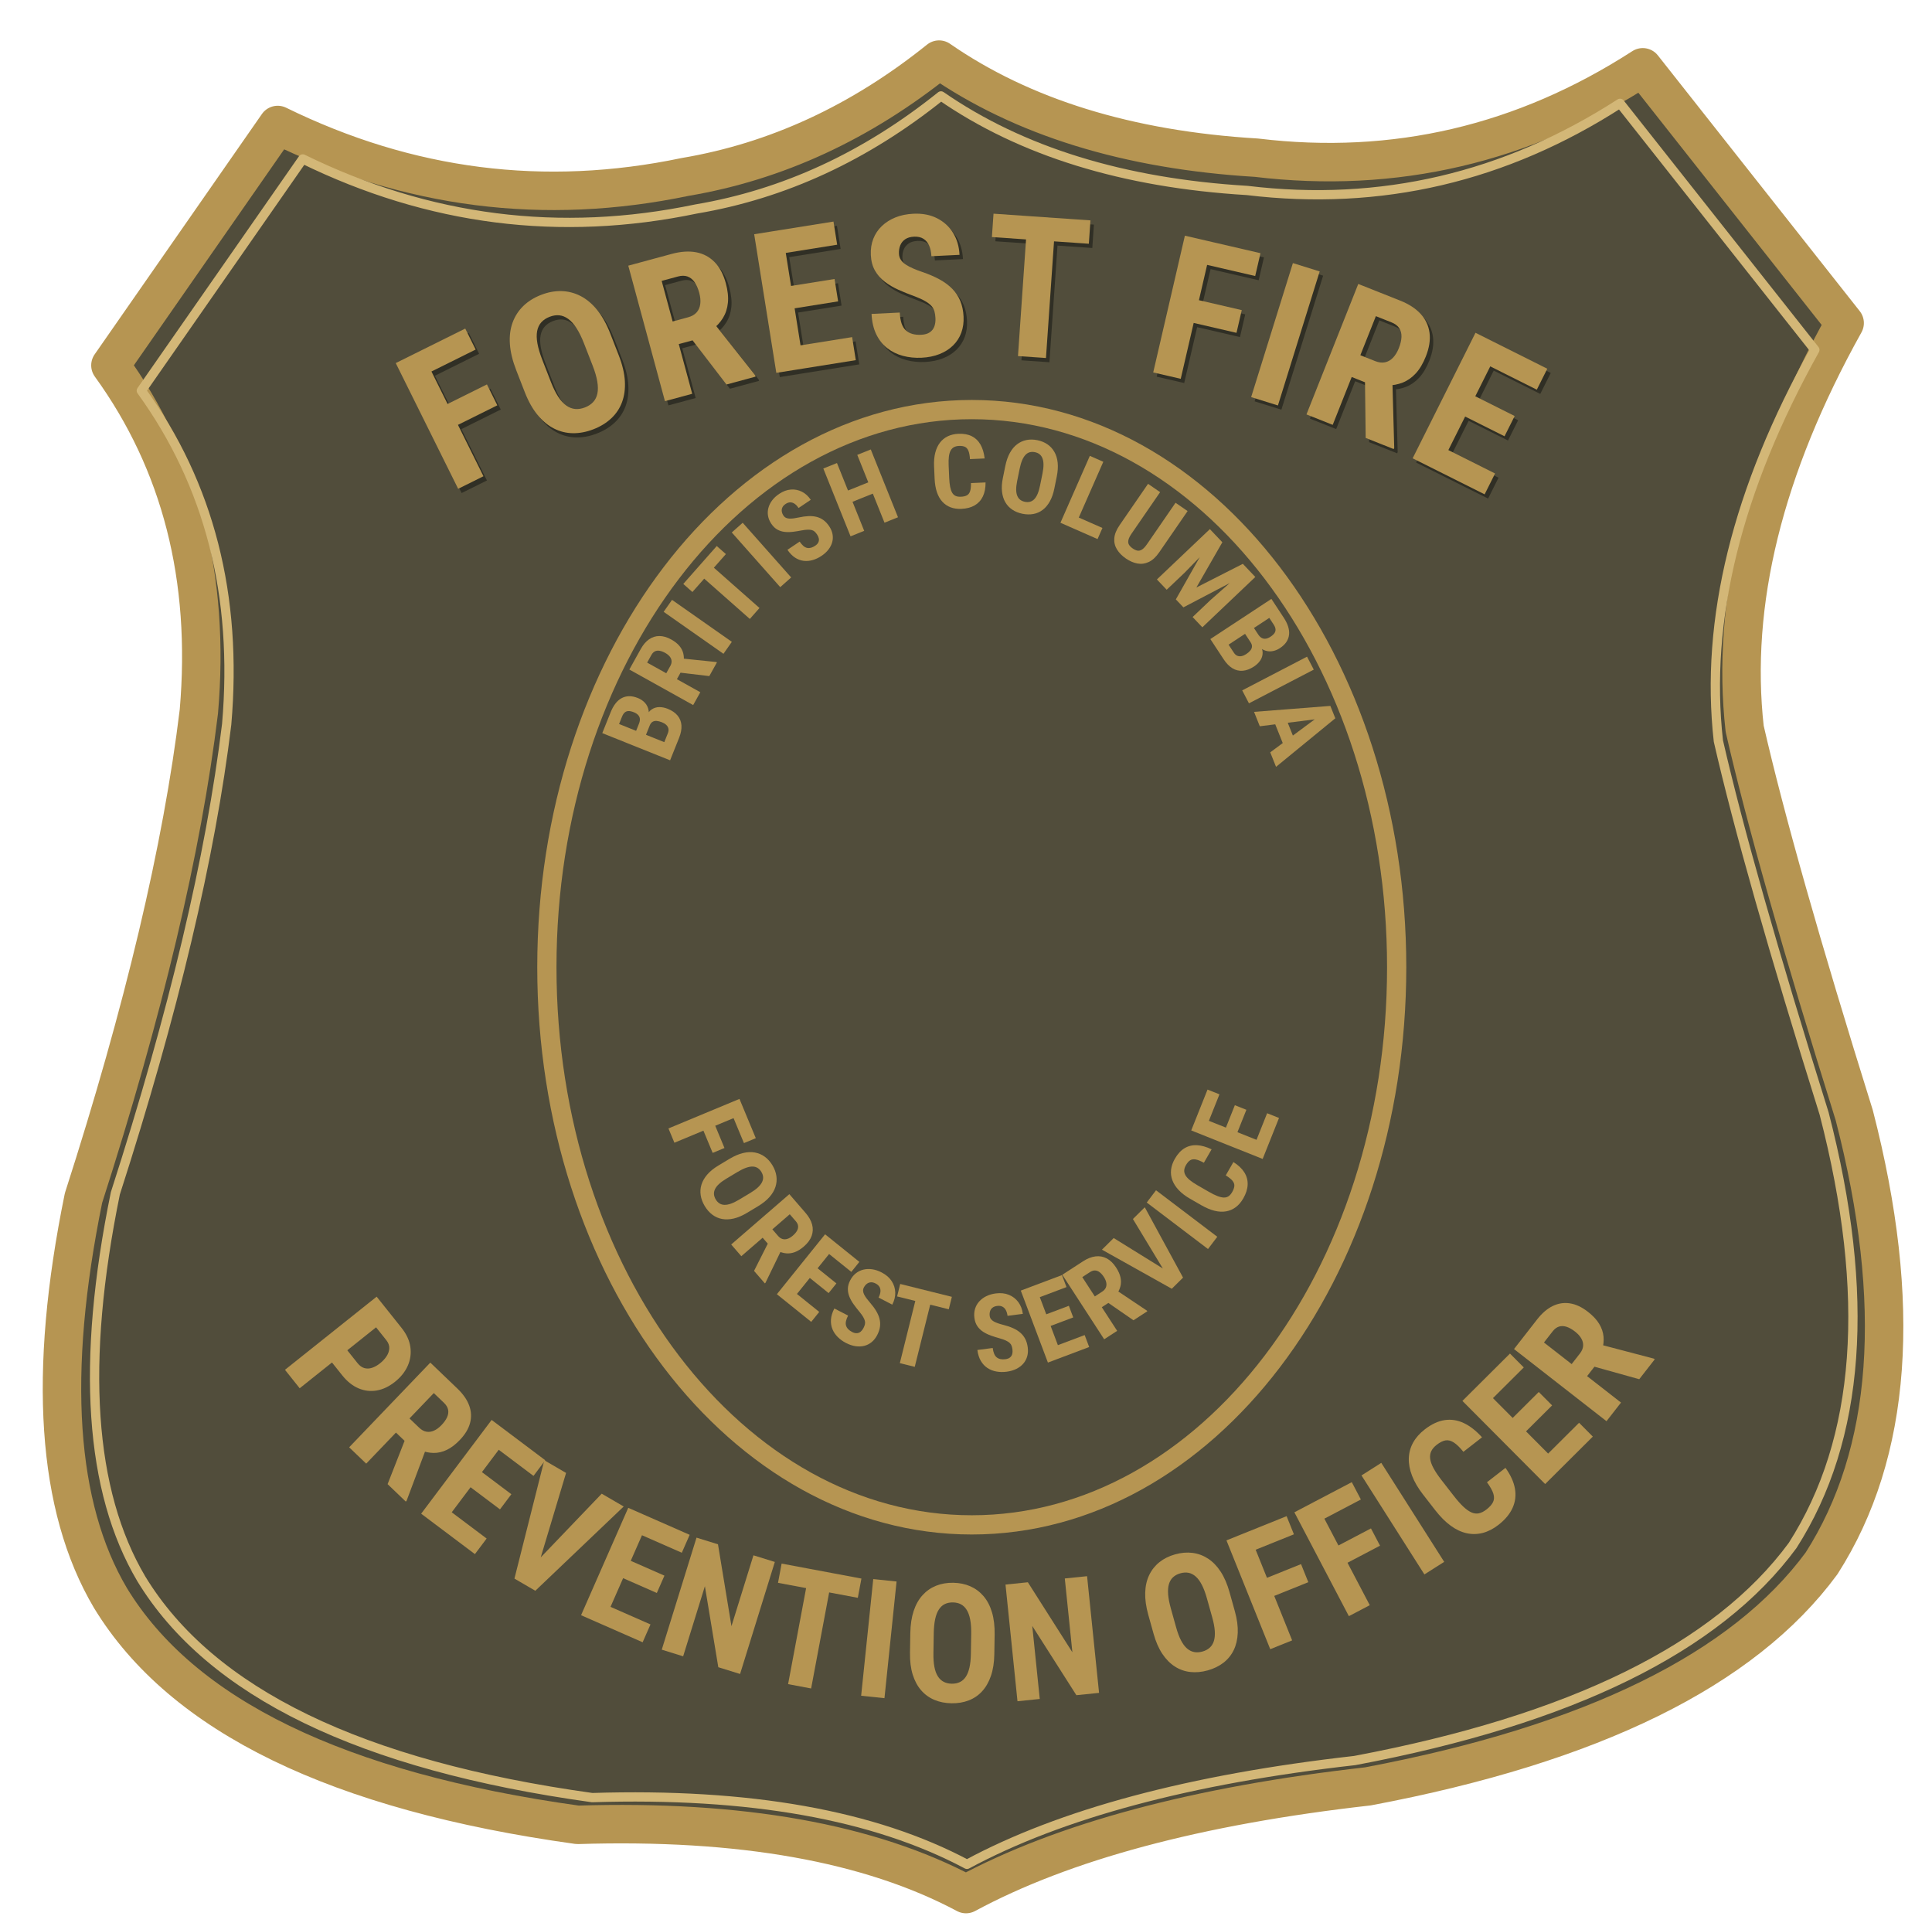
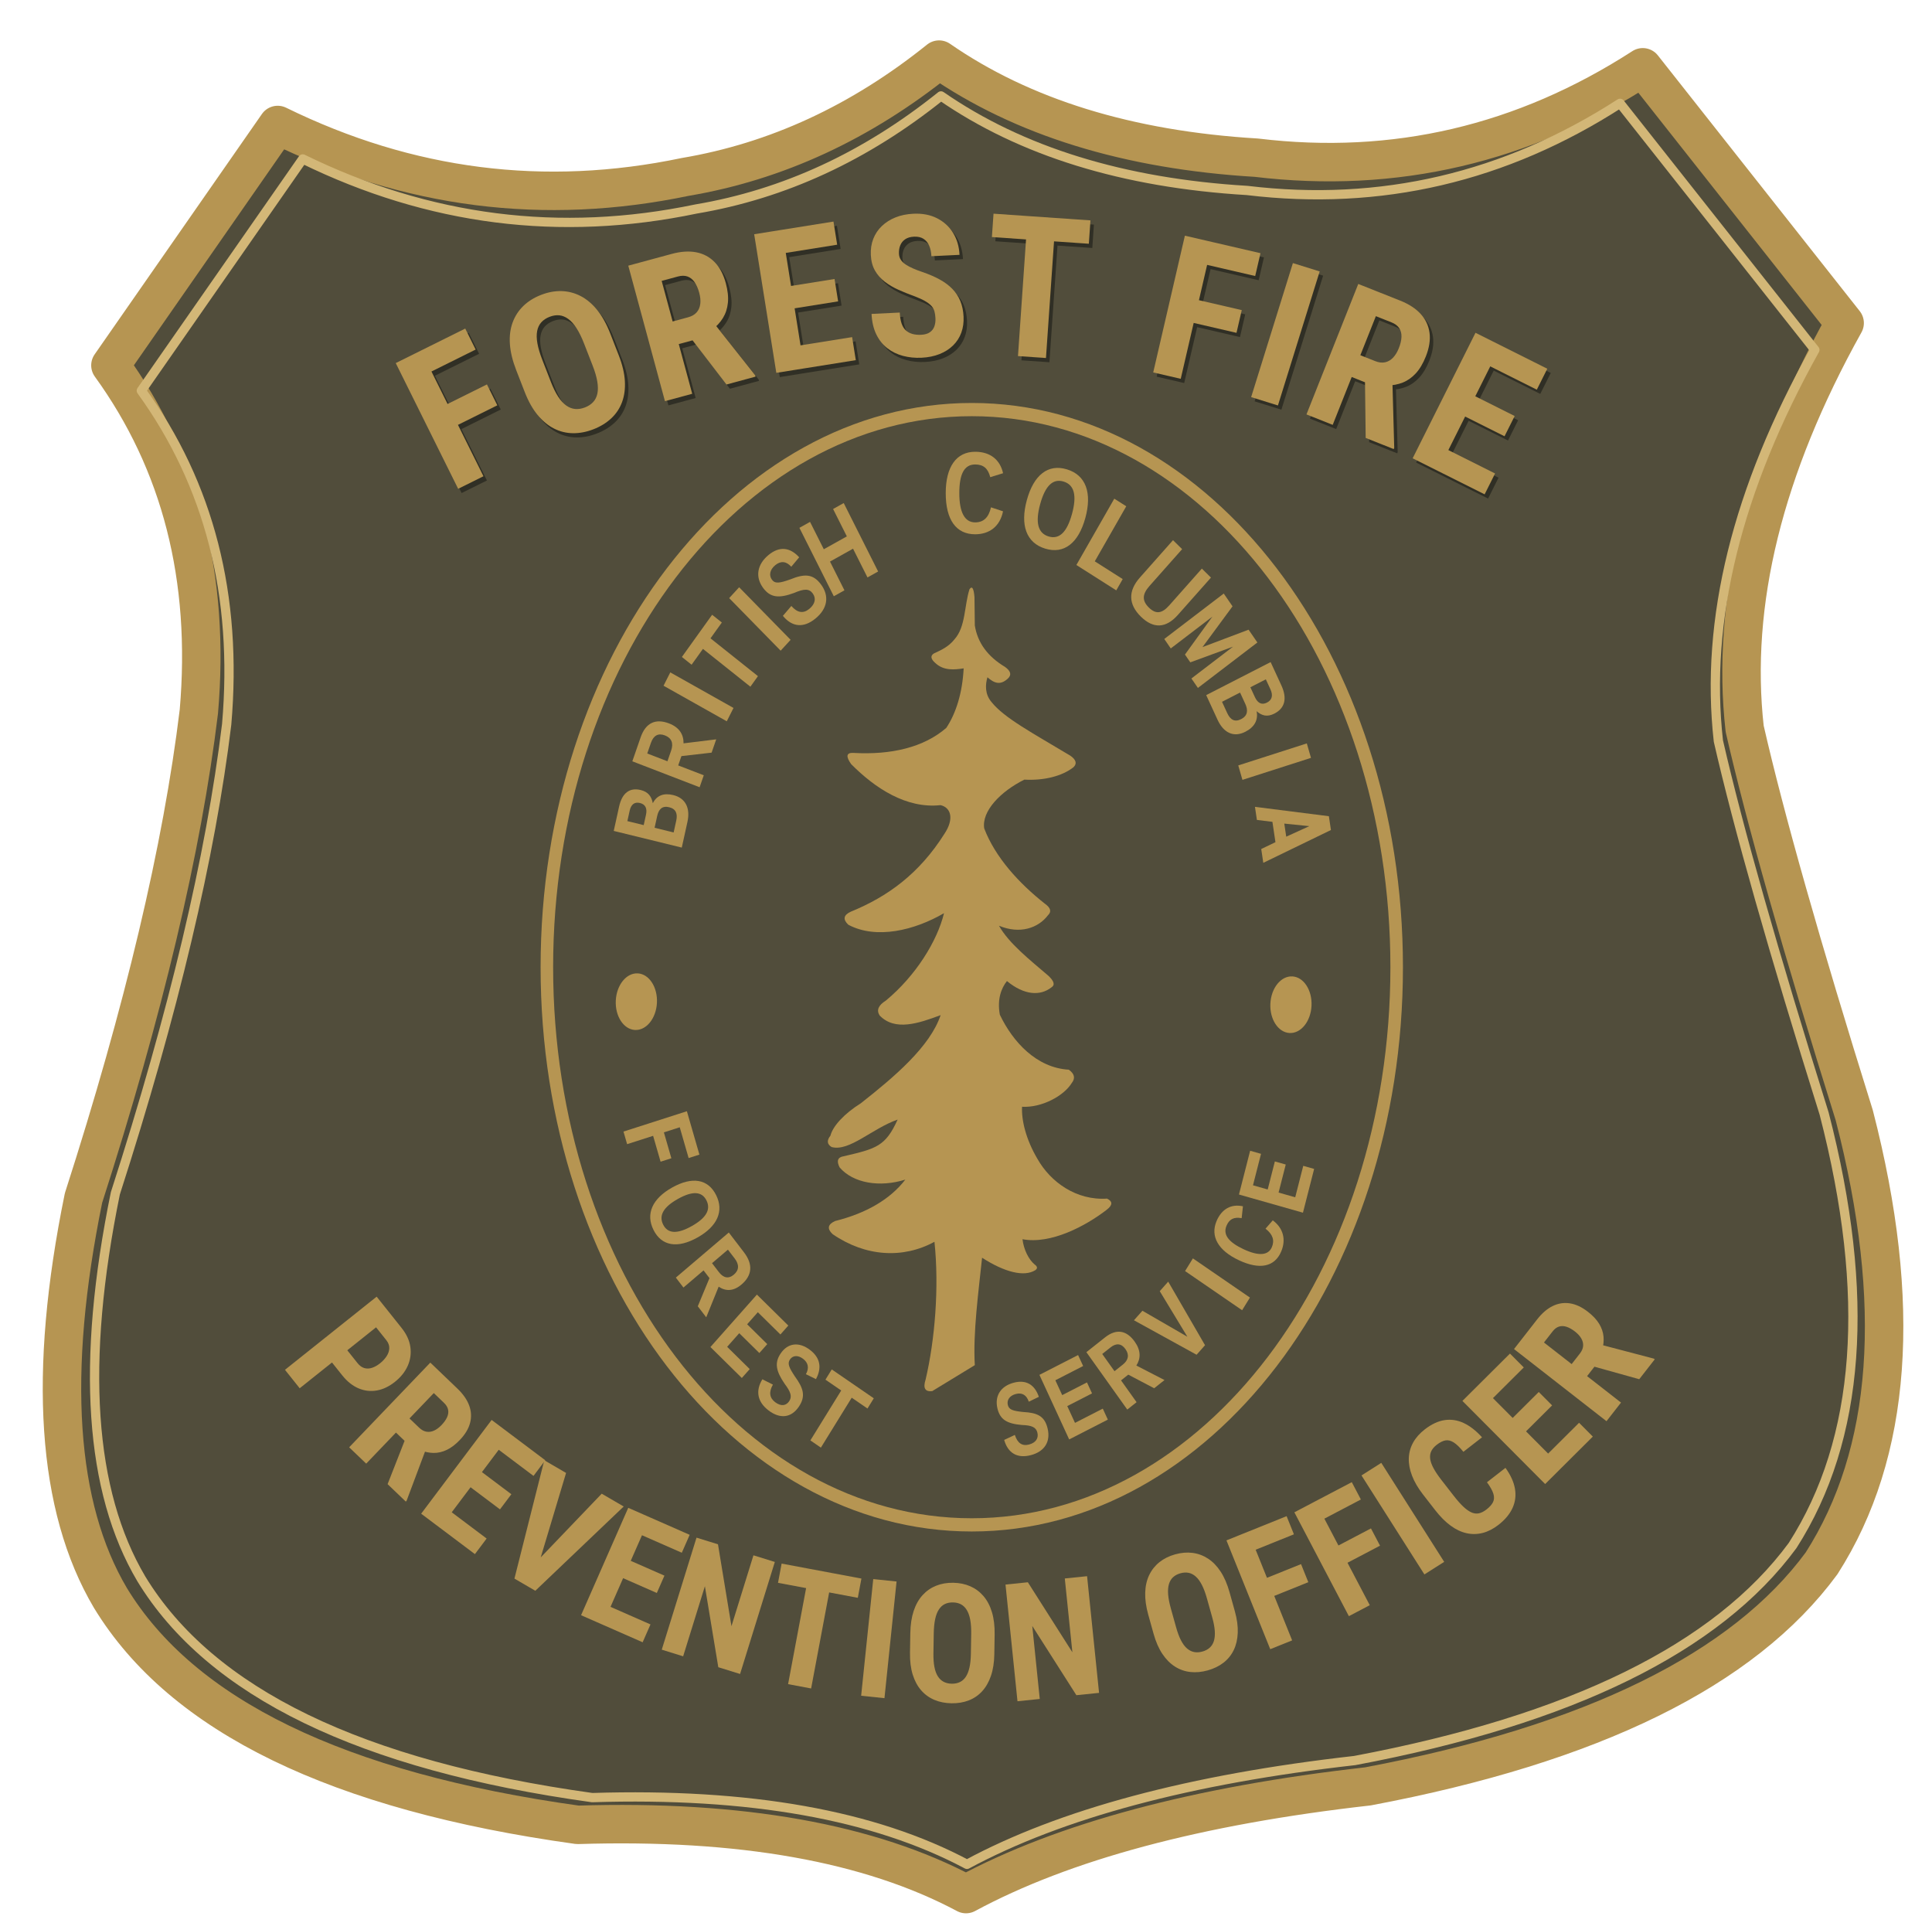
<svg xmlns="http://www.w3.org/2000/svg" viewBox="0 0 413 411" role="img">
  <g data-template="forest-fire-prevention-shield" transform="translate(1 0) scale(0.411)">
    <defs>
      <linearGradient id="silver" x1="0" y1="0" x2="1" y2="1">
        <stop offset="0" stop-color="#ecede3" />
        <stop offset=".48" stop-color="#aab6af" />
        <stop offset="1" stop-color="#d9ded4" />
      </linearGradient>
      <linearGradient id="bronze" x1="0" y1="0" x2="1" y2="1">
        <stop offset="0" stop-color="#dbc078" />
        <stop offset=".5" stop-color="#9d7f40" />
        <stop offset="1" stop-color="#bea161" />
      </linearGradient>
    </defs>
    <path d="M55 190L142 65Q244 115 354 92Q425 80 486 31Q551 76 651 82Q759 95 852 35L957 168Q894 281 905 379Q921 449 962 580Q1000 727 945 813Q884 896 709 929Q576 944 500 985Q425 945 298 949Q111 923 55 831Q13 760 41 623Q88 477 101 370Q110 266 55 190Z" fill="#514d3b" stroke="#b69552" stroke-width="20" stroke-linejoin="round" stroke-linecap="round" data-role="border" />
    <g transform="translate(18 20) scale(.965 .964)">
      <path d="M55 190L142 65Q244 115 354 92Q425 80 486 31Q551 76 651 82Q759 95 852 35L957 168Q894 281 905 379Q921 449 962 580Q1000 727 945 813Q884 896 709 929Q576 944 500 985Q425 945 298 949Q111 923 55 831Q13 760 41 623Q88 477 101 370Q110 266 55 190Z" fill="none" stroke="#d3b777" stroke-width="5" stroke-linejoin="round" stroke-linecap="round" data-role="border" />
    </g>
    <g data-component="embossed-outlined-caption">
      <g data-intentional-shadow="true" transform="translate(1.8 2.2)">
        <g data-caption="FOREST FIRE">
          <path d="M411 1456V0H118V1456ZM867 837V595H337V837ZM923 1456V1213H337V1456Z" fill="#302f25" transform="translate(252.4591 245.9631) rotate(-26.40849) scale(0.05013736 -0.05013736) translate(-487.5 0)" />
          <path d="M1141 841V598Q1141 444 1103.5 328.5Q1066 213 997.5 135.5Q929 58 832.5 19.0Q736 -20 619 -20Q502 -20 405.5 19.0Q309 58 239.5 135.5Q170 213 132.0 328.5Q94 444 94 598V841Q94 999 131.0 1117.5Q168 1236 238.0 1315.5Q308 1395 404.0 1435.5Q500 1476 617 1476Q734 1476 830.0 1435.5Q926 1395 996.0 1315.5Q1066 1236 1103.5 1117.5Q1141 999 1141 841ZM850 598V843Q850 947 835.0 1020.5Q820 1094 790.0 1141.0Q760 1188 717.0 1210.0Q674 1232 617 1232Q560 1232 516.5 1210.0Q473 1188 443.5 1141.0Q414 1094 399.5 1020.5Q385 947 385 843V598Q385 498 400.0 427.0Q415 356 445.0 311.0Q475 266 518.5 244.5Q562 223 619 223Q675 223 718.5 244.5Q762 266 791.0 311.0Q820 356 835.0 427.0Q850 498 850 598Z" fill="#302f25" transform="translate(305.8605 222.3049) rotate(-21.27897) scale(0.05013736 -0.05013736) translate(-618 0)" />
          <path d="M119 1456H586Q732 1456 835.0 1406.0Q938 1356 993.0 1258.0Q1048 1160 1048 1016Q1048 898 1016.0 814.5Q984 731 925.0 675.5Q866 620 784 587L695 534H316L315 777H578Q638 777 677.5 803.5Q717 830 736.5 878.5Q756 927 756 992Q756 1061 738.5 1110.5Q721 1160 683.5 1186.5Q646 1213 586 1213H412V0H119ZM780 0 513 649 820 650 1093 14V0Z" fill="#302f25" transform="translate(365.0763 202.7599) rotate(-15.1453) scale(0.05013736 -0.05013736) translate(-566.5 0)" />
          <path d="M953 242V0H320V242ZM411 1456V0H118V1456ZM868 866V631H320V866ZM951 1456V1213H320V1456Z" fill="#302f25" transform="translate(420.3805 190.8586) rotate(-9.07484) scale(0.05013736 -0.05013736) translate(-502.5 0)" />
          <path d="M734 383Q734 422 727.0 454.0Q720 486 697.5 513.0Q675 540 632.5 567.0Q590 594 522 623Q441 657 365.0 695.5Q289 734 228.0 785.0Q167 836 131.5 905.5Q96 975 96 1069Q96 1161 129.5 1236.0Q163 1311 225.0 1364.5Q287 1418 370.5 1447.0Q454 1476 557 1476Q697 1476 799.5 1418.0Q902 1360 958.5 1259.0Q1015 1158 1015 1027H723Q723 1089 705.5 1136.5Q688 1184 650.0 1211.0Q612 1238 552 1238Q496 1238 459.5 1215.5Q423 1193 405.5 1154.5Q388 1116 388 1068Q388 1032 405.5 1003.5Q423 975 454.0 952.5Q485 930 527.5 909.0Q570 888 621 868Q720 829 796.0 782.5Q872 736 923.0 678.5Q974 621 1000.0 549.0Q1026 477 1026 385Q1026 294 994.5 219.5Q963 145 903.0 91.5Q843 38 758.5 9.0Q674 -20 570 -20Q469 -20 379.0 8.5Q289 37 220.5 95.5Q152 154 113.0 244.5Q74 335 74 459H367Q367 393 380.0 346.5Q393 300 420.0 272.5Q447 245 486.5 231.5Q526 218 577 218Q635 218 669.5 240.0Q704 262 719.0 299.0Q734 336 734 383Z" fill="#302f25" transform="translate(475.9475 185.0803) rotate(-2.76246) scale(0.05013736 -0.05013736) translate(-552.5 0)" />
          <path d="M698 1456V0H407V1456ZM1060 1456V1213H52V1456Z" fill="#302f25" transform="translate(534.4629 185.6913) rotate(3.95489) scale(0.05013736 -0.05013736) translate(-555.5 0)" />
          <path d="M411 1456V0H118V1456ZM867 837V595H337V837ZM923 1456V1213H337V1456Z" fill="#302f25" transform="translate(615.4252 197.8636) rotate(13.03725) scale(0.05013736 -0.05013736) translate(-487.5 0)" />
          <path d="M422 1456V0H131V1456Z" fill="#302f25" transform="translate(655.2776 208.6846) rotate(17.30185) scale(0.05013736 -0.05013736) translate(-276.5 0)" />
          <path d="M119 1456H586Q732 1456 835.0 1406.0Q938 1356 993.0 1258.0Q1048 1160 1048 1016Q1048 898 1016.0 814.5Q984 731 925.0 675.5Q866 620 784 587L695 534H316L315 777H578Q638 777 677.5 803.5Q717 830 736.5 878.5Q756 927 756 992Q756 1061 738.5 1110.5Q721 1160 683.5 1186.5Q646 1213 586 1213H412V0H119ZM780 0 513 649 820 650 1093 14V0Z" fill="#302f25" transform="translate(697.9345 223.7973) rotate(21.65675) scale(0.05013736 -0.05013736) translate(-566.5 0)" />
          <path d="M953 242V0H320V242ZM411 1456V0H118V1456ZM868 866V631H320V866ZM951 1456V1213H320V1456Z" fill="#302f25" transform="translate(749.5526 246.9661) rotate(26.59368) scale(0.05013736 -0.05013736) translate(-502.5 0)" />
        </g>
      </g>
      <g data-caption="FOREST FIRE">
        <path d="M411 1456V0H118V1456ZM867 837V595H337V837ZM923 1456V1213H337V1456Z" fill="#b69552" transform="translate(252.4591 245.9631) rotate(-26.40849) scale(0.05013736 -0.05013736) translate(-487.5 0)" />
        <path d="M1141 841V598Q1141 444 1103.5 328.5Q1066 213 997.5 135.5Q929 58 832.5 19.0Q736 -20 619 -20Q502 -20 405.5 19.0Q309 58 239.5 135.5Q170 213 132.0 328.5Q94 444 94 598V841Q94 999 131.0 1117.5Q168 1236 238.0 1315.5Q308 1395 404.0 1435.5Q500 1476 617 1476Q734 1476 830.0 1435.5Q926 1395 996.0 1315.5Q1066 1236 1103.5 1117.5Q1141 999 1141 841ZM850 598V843Q850 947 835.0 1020.5Q820 1094 790.0 1141.0Q760 1188 717.0 1210.0Q674 1232 617 1232Q560 1232 516.5 1210.0Q473 1188 443.5 1141.0Q414 1094 399.5 1020.5Q385 947 385 843V598Q385 498 400.0 427.0Q415 356 445.0 311.0Q475 266 518.5 244.5Q562 223 619 223Q675 223 718.5 244.5Q762 266 791.0 311.0Q820 356 835.0 427.0Q850 498 850 598Z" fill="#b69552" transform="translate(305.8605 222.3049) rotate(-21.27897) scale(0.05013736 -0.05013736) translate(-618 0)" />
        <path d="M119 1456H586Q732 1456 835.0 1406.0Q938 1356 993.0 1258.0Q1048 1160 1048 1016Q1048 898 1016.0 814.5Q984 731 925.0 675.5Q866 620 784 587L695 534H316L315 777H578Q638 777 677.5 803.5Q717 830 736.5 878.5Q756 927 756 992Q756 1061 738.5 1110.5Q721 1160 683.5 1186.5Q646 1213 586 1213H412V0H119ZM780 0 513 649 820 650 1093 14V0Z" fill="#b69552" transform="translate(365.0763 202.7599) rotate(-15.1453) scale(0.05013736 -0.05013736) translate(-566.5 0)" />
        <path d="M953 242V0H320V242ZM411 1456V0H118V1456ZM868 866V631H320V866ZM951 1456V1213H320V1456Z" fill="#b69552" transform="translate(420.3805 190.8586) rotate(-9.07484) scale(0.05013736 -0.05013736) translate(-502.5 0)" />
        <path d="M734 383Q734 422 727.0 454.0Q720 486 697.5 513.0Q675 540 632.5 567.0Q590 594 522 623Q441 657 365.0 695.5Q289 734 228.0 785.0Q167 836 131.5 905.5Q96 975 96 1069Q96 1161 129.5 1236.0Q163 1311 225.0 1364.5Q287 1418 370.5 1447.0Q454 1476 557 1476Q697 1476 799.5 1418.0Q902 1360 958.5 1259.0Q1015 1158 1015 1027H723Q723 1089 705.5 1136.5Q688 1184 650.0 1211.0Q612 1238 552 1238Q496 1238 459.5 1215.5Q423 1193 405.5 1154.5Q388 1116 388 1068Q388 1032 405.5 1003.5Q423 975 454.0 952.5Q485 930 527.5 909.0Q570 888 621 868Q720 829 796.0 782.5Q872 736 923.0 678.5Q974 621 1000.0 549.0Q1026 477 1026 385Q1026 294 994.5 219.5Q963 145 903.0 91.5Q843 38 758.5 9.0Q674 -20 570 -20Q469 -20 379.0 8.5Q289 37 220.5 95.5Q152 154 113.0 244.5Q74 335 74 459H367Q367 393 380.0 346.5Q393 300 420.0 272.5Q447 245 486.5 231.5Q526 218 577 218Q635 218 669.5 240.0Q704 262 719.0 299.0Q734 336 734 383Z" fill="#b69552" transform="translate(475.9475 185.0803) rotate(-2.76246) scale(0.05013736 -0.05013736) translate(-552.5 0)" />
        <path d="M698 1456V0H407V1456ZM1060 1456V1213H52V1456Z" fill="#b69552" transform="translate(534.4629 185.6913) rotate(3.95489) scale(0.05013736 -0.05013736) translate(-555.5 0)" />
        <path d="M411 1456V0H118V1456ZM867 837V595H337V837ZM923 1456V1213H337V1456Z" fill="#b69552" transform="translate(615.4252 197.8636) rotate(13.03725) scale(0.05013736 -0.05013736) translate(-487.5 0)" />
        <path d="M422 1456V0H131V1456Z" fill="#b69552" transform="translate(655.2776 208.6846) rotate(17.30185) scale(0.05013736 -0.05013736) translate(-276.5 0)" />
        <path d="M119 1456H586Q732 1456 835.0 1406.0Q938 1356 993.0 1258.0Q1048 1160 1048 1016Q1048 898 1016.0 814.5Q984 731 925.0 675.5Q866 620 784 587L695 534H316L315 777H578Q638 777 677.5 803.5Q717 830 736.5 878.5Q756 927 756 992Q756 1061 738.5 1110.5Q721 1160 683.5 1186.5Q646 1213 586 1213H412V0H119ZM780 0 513 649 820 650 1093 14V0Z" fill="#b69552" transform="translate(697.9345 223.7973) rotate(21.65675) scale(0.05013736 -0.05013736) translate(-566.5 0)" />
        <path d="M953 242V0H320V242ZM411 1456V0H118V1456ZM868 866V631H320V866ZM951 1456V1213H320V1456Z" fill="#b69552" transform="translate(749.5526 246.9661) rotate(26.59368) scale(0.05013736 -0.05013736) translate(-502.5 0)" />
      </g>
    </g>
-     <path data-role="border" d="M282 503 A221 290 0 1 0 724 503 A221 290 0 1 0 282 503Z" fill="none" stroke="#b69552" stroke-width="10" stroke-linejoin="round" stroke-linecap="round" />
-     <g data-caption="BRITISH COLUMBIA" data-component="elliptical-outlined-caption">
-       <path d="M610 635H311L310 847H564Q624 847 662.5 867.5Q701 888 719.5 928.5Q738 969 738 1027Q738 1094 720.5 1134.5Q703 1175 665.5 1194.0Q628 1213 567 1213H411V0H118V1456H567Q675 1456 761.0 1432.0Q847 1408 907.0 1358.5Q967 1309 999.0 1234.5Q1031 1160 1031 1058Q1031 968 995.0 892.0Q959 816 882.0 767.5Q805 719 683 714ZM599 0H228L345 242H599Q658 242 693.0 267.0Q728 292 744.5 334.5Q761 377 761 432Q761 494 746.5 540.0Q732 586 699.0 610.5Q666 635 610 635H358L360 847H666L735 763Q852 767 922.0 718.5Q992 670 1022.5 592.5Q1053 515 1053 428Q1053 288 1000.5 192.5Q948 97 847.0 48.5Q746 0 599 0Z" fill="#b69552" transform="translate(350.5282 384.3333) rotate(-68.1553) scale(0.0260989 -0.0260989) translate(-574.5 0)" />
-       <path d="M119 1456H586Q732 1456 835.0 1406.0Q938 1356 993.0 1258.0Q1048 1160 1048 1016Q1048 898 1016.0 814.5Q984 731 925.0 675.5Q866 620 784 587L695 534H316L315 777H578Q638 777 677.5 803.5Q717 830 736.5 878.5Q756 927 756 992Q756 1061 738.5 1110.5Q721 1160 683.5 1186.5Q646 1213 586 1213H412V0H119ZM780 0 513 649 820 650 1093 14V0Z" fill="#b69552" transform="translate(363.7776 356.4643) rotate(-60.87995) scale(0.0260989 -0.0260989) translate(-566.5 0)" />
-       <path d="M422 1456V0H131V1456Z" fill="#b69552" transform="translate(376.0305 336.8924) rotate(-54.94288) scale(0.0260989 -0.0260989) translate(-276.5 0)" />
-       <path d="M698 1456V0H407V1456ZM1060 1456V1213H52V1456Z" fill="#b69552" transform="translate(390.1327 318.9736) rotate(-48.55638) scale(0.0260989 -0.0260989) translate(-555.5 0)" />
-       <path d="M422 1456V0H131V1456Z" fill="#b69552" transform="translate(406.2238 302.8206) rotate(-41.55281) scale(0.0260989 -0.0260989) translate(-276.5 0)" />
-       <path d="M734 383Q734 422 727.0 454.0Q720 486 697.5 513.0Q675 540 632.5 567.0Q590 594 522 623Q441 657 365.0 695.5Q289 734 228.0 785.0Q167 836 131.5 905.5Q96 975 96 1069Q96 1161 129.5 1236.0Q163 1311 225.0 1364.5Q287 1418 370.5 1447.0Q454 1476 557 1476Q697 1476 799.5 1418.0Q902 1360 958.5 1259.0Q1015 1158 1015 1027H723Q723 1089 705.5 1136.5Q688 1184 650.0 1211.0Q612 1238 552 1238Q496 1238 459.5 1215.5Q423 1193 405.5 1154.5Q388 1116 388 1068Q388 1032 405.5 1003.5Q423 975 454.0 952.5Q485 930 527.5 909.0Q570 888 621 868Q720 829 796.0 782.5Q872 736 923.0 678.5Q974 621 1000.0 549.0Q1026 477 1026 385Q1026 294 994.5 219.5Q963 145 903.0 91.5Q843 38 758.5 9.0Q674 -20 570 -20Q469 -20 379.0 8.5Q289 37 220.5 95.5Q152 154 113.0 244.5Q74 335 74 459H367Q367 393 380.0 346.5Q393 300 420.0 272.5Q447 245 486.5 231.5Q526 218 577 218Q635 218 669.5 240.0Q704 262 719.0 299.0Q734 336 734 383Z" fill="#b69552" transform="translate(424.1812 288.9035) rotate(-33.87888) scale(0.0260989 -0.0260989) translate(-552.5 0)" />
-       <path d="M925 866V624H328V866ZM411 1456V0H118V1456ZM1137 1456V0H847V1456Z" fill="#b69552" transform="translate(452.3168 273.9458) rotate(-21.87976) scale(0.0260989 -0.0260989) translate(-628.5 0)" />
-       <path d="M812 485H1103Q1097 321 1037.0 208.5Q977 96 866.5 38.0Q756 -20 600 -20Q479 -20 385.0 20.5Q291 61 225.0 140.0Q159 219 125.5 335.5Q92 452 92 604V851Q92 1003 127.5 1120.0Q163 1237 229.5 1316.5Q296 1396 390.5 1436.5Q485 1477 604 1477Q763 1477 870.0 1417.0Q977 1357 1035.5 1242.5Q1094 1128 1106 963H813Q811 1067 790.5 1126.5Q770 1186 726.0 1210.5Q682 1235 604 1235Q546 1235 504.0 1214.5Q462 1194 435.0 1149.0Q408 1104 395.5 1031.0Q383 958 383 853V604Q383 501 394.0 428.5Q405 356 429.0 310.0Q453 264 494.5 243.0Q536 222 600 222Q674 222 719.5 244.0Q765 266 787.0 323.0Q809 380 812 485Z" fill="#b69552" transform="translate(497.1857 264.128) rotate(-2.52221) scale(0.0260989 -0.0260989) translate(-583.5 0)" />
-       <path d="M1141 841V598Q1141 444 1103.5 328.5Q1066 213 997.5 135.5Q929 58 832.5 19.0Q736 -20 619 -20Q502 -20 405.5 19.0Q309 58 239.5 135.5Q170 213 132.0 328.5Q94 444 94 598V841Q94 999 131.0 1117.5Q168 1236 238.0 1315.5Q308 1395 404.0 1435.5Q500 1476 617 1476Q734 1476 830.0 1435.5Q926 1395 996.0 1315.5Q1066 1236 1103.5 1117.5Q1141 999 1141 841ZM850 598V843Q850 947 835.0 1020.5Q820 1094 790.0 1141.0Q760 1188 717.0 1210.0Q674 1232 617 1232Q560 1232 516.5 1210.0Q473 1188 443.5 1141.0Q414 1094 399.5 1020.5Q385 947 385 843V598Q385 498 400.0 427.0Q415 356 445.0 311.0Q475 266 518.5 244.5Q562 223 619 223Q675 223 718.5 244.5Q762 266 791.0 311.0Q820 356 835.0 427.0Q850 498 850 598Z" fill="#b69552" transform="translate(529.4631 266.6671) rotate(11.46322) scale(0.0260989 -0.0260989) translate(-618 0)" />
-       <path d="M926 242V0H321V242ZM411 1456V0H118V1456Z" fill="#b69552" transform="translate(558.0086 275.7647) rotate(23.73002) scale(0.0260989 -0.0260989) translate(-490 0)" />
-       <path d="M772 1456H1064V456Q1064 288 1002.5 182.5Q941 77 833.0 28.5Q725 -20 586 -20Q446 -20 337.0 28.5Q228 77 167.5 182.5Q107 288 107 456V1456H399V456Q399 361 420.5 310.0Q442 259 483.5 240.5Q525 222 586 222Q648 222 688.5 240.5Q729 259 750.5 310.0Q772 361 772 456Z" fill="#b69552" transform="translate(583.4007 289.9791) rotate(34.55258) scale(0.0260989 -0.0260989) translate(-584.5 0)" />
-       <path d="M222 1456H479L776 460L1072 1456H1299L885 0H666ZM118 1456H363L401 496V0H118ZM1187 1456H1433V0H1151V496Z" fill="#b69552" transform="translate(611.1289 313.799) rotate(46.47234) scale(0.0260989 -0.0260989) translate(-776.5 0)" />
-       <path d="M610 635H311L310 847H564Q624 847 662.5 867.5Q701 888 719.5 928.5Q738 969 738 1027Q738 1094 720.5 1134.5Q703 1175 665.5 1194.0Q628 1213 567 1213H411V0H118V1456H567Q675 1456 761.0 1432.0Q847 1408 907.0 1358.5Q967 1309 999.0 1234.5Q1031 1160 1031 1058Q1031 968 995.0 892.0Q959 816 882.0 767.5Q805 719 683 714ZM599 0H228L345 242H599Q658 242 693.0 267.0Q728 292 744.5 334.5Q761 377 761 432Q761 494 746.5 540.0Q732 586 699.0 610.5Q666 635 610 635H358L360 847H666L735 763Q852 767 922.0 718.5Q992 670 1022.5 592.5Q1053 515 1053 428Q1053 288 1000.5 192.5Q948 97 847.0 48.5Q746 0 599 0Z" fill="#b69552" transform="translate(633.638 342.2925) rotate(56.67038) scale(0.0260989 -0.0260989) translate(-574.5 0)" />
-       <path d="M422 1456V0H131V1456Z" fill="#b69552" transform="translate(645.4158 362.3965) rotate(62.52552) scale(0.0260989 -0.0260989) translate(-276.5 0)" />
-       <path d="M645 1196 332 0H23L478 1456H671ZM892 0 577 1196 548 1456H744L1203 0ZM903 543V300H246V543Z" fill="#b69552" transform="translate(655.5217 384.458) rotate(68.18559) scale(0.0260989 -0.0260989) translate(-611.5 0)" />
-     </g>
-     <g data-caption="FOREST SERVICE" data-component="elliptical-outlined-caption">
-       <path d="M411 1456V0H118V1456ZM867 837V595H337V837ZM923 1456V1213H337V1456Z" fill="#b69552" transform="translate(349.1404 596.2099) rotate(67.42123) scale(0.02747253 -0.02747253) translate(-487.5 0)" />
-       <path d="M1141 841V598Q1141 444 1103.5 328.5Q1066 213 997.5 135.5Q929 58 832.5 19.0Q736 -20 619 -20Q502 -20 405.5 19.0Q309 58 239.5 135.5Q170 213 132.0 328.5Q94 444 94 598V841Q94 999 131.0 1117.5Q168 1236 238.0 1315.5Q308 1395 404.0 1435.5Q500 1476 617 1476Q734 1476 830.0 1435.5Q926 1395 996.0 1315.5Q1066 1236 1103.5 1117.5Q1141 999 1141 841ZM850 598V843Q850 947 835.0 1020.5Q820 1094 790.0 1141.0Q760 1188 717.0 1210.0Q674 1232 617 1232Q560 1232 516.5 1210.0Q473 1188 443.5 1141.0Q414 1094 399.5 1020.5Q385 947 385 843V598Q385 498 400.0 427.0Q415 356 445.0 311.0Q475 266 518.5 244.5Q562 223 619 223Q675 223 718.5 244.5Q762 266 791.0 311.0Q820 356 835.0 427.0Q850 498 850 598Z" fill="#b69552" transform="translate(364.5675 626.8899) rotate(59.05528) scale(0.02747253 -0.02747253) translate(-618 0)" />
-       <path d="M119 1456H586Q732 1456 835.0 1406.0Q938 1356 993.0 1258.0Q1048 1160 1048 1016Q1048 898 1016.0 814.5Q984 731 925.0 675.5Q866 620 784 587L695 534H316L315 777H578Q638 777 677.5 803.5Q717 830 736.5 878.5Q756 927 756 992Q756 1061 738.5 1110.5Q721 1160 683.5 1186.5Q646 1213 586 1213H412V0H119ZM780 0 513 649 820 650 1093 14V0Z" fill="#b69552" transform="translate(385.9204 656.4869) rotate(49.12065) scale(0.02747253 -0.02747253) translate(-566.5 0)" />
-       <path d="M953 242V0H320V242ZM411 1456V0H118V1456ZM868 866V631H320V866ZM951 1456V1213H320V1456Z" fill="#b69552" transform="translate(409.8575 679.67) rotate(38.83171) scale(0.02747253 -0.02747253) translate(-502.5 0)" />
-       <path d="M734 383Q734 422 727.0 454.0Q720 486 697.5 513.0Q675 540 632.5 567.0Q590 594 522 623Q441 657 365.0 695.5Q289 734 228.0 785.0Q167 836 131.5 905.5Q96 975 96 1069Q96 1161 129.5 1236.0Q163 1311 225.0 1364.5Q287 1418 370.5 1447.0Q454 1476 557 1476Q697 1476 799.5 1418.0Q902 1360 958.5 1259.0Q1015 1158 1015 1027H723Q723 1089 705.5 1136.5Q688 1184 650.0 1211.0Q612 1238 552 1238Q496 1238 459.5 1215.5Q423 1193 405.5 1154.5Q388 1116 388 1068Q388 1032 405.5 1003.5Q423 975 454.0 952.5Q485 930 527.5 909.0Q570 888 621 868Q720 829 796.0 782.5Q872 736 923.0 678.5Q974 621 1000.0 549.0Q1026 477 1026 385Q1026 294 994.5 219.5Q963 145 903.0 91.5Q843 38 758.5 9.0Q674 -20 570 -20Q469 -20 379.0 8.5Q289 37 220.5 95.5Q152 154 113.0 244.5Q74 335 74 459H367Q367 393 380.0 346.5Q393 300 420.0 272.5Q447 245 486.5 231.5Q526 218 577 218Q635 218 669.5 240.0Q704 262 719.0 299.0Q734 336 734 383Z" fill="#b69552" transform="translate(437.412 697.6983) rotate(27.33391) scale(0.02747253 -0.02747253) translate(-552.5 0)" />
-       <path d="M698 1456V0H407V1456ZM1060 1456V1213H52V1456Z" fill="#b69552" transform="translate(469.5431 709.8761) rotate(13.97489) scale(0.02747253 -0.02747253) translate(-555.5 0)" />
-       <path d="M734 383Q734 422 727.0 454.0Q720 486 697.5 513.0Q675 540 632.5 567.0Q590 594 522 623Q441 657 365.0 695.5Q289 734 228.0 785.0Q167 836 131.5 905.5Q96 975 96 1069Q96 1161 129.5 1236.0Q163 1311 225.0 1364.5Q287 1418 370.5 1447.0Q454 1476 557 1476Q697 1476 799.5 1418.0Q902 1360 958.5 1259.0Q1015 1158 1015 1027H723Q723 1089 705.5 1136.5Q688 1184 650.0 1211.0Q612 1238 552 1238Q496 1238 459.5 1215.5Q423 1193 405.5 1154.5Q388 1116 388 1068Q388 1032 405.5 1003.5Q423 975 454.0 952.5Q485 930 527.5 909.0Q570 888 621 868Q720 829 796.0 782.5Q872 736 923.0 678.5Q974 621 1000.0 549.0Q1026 477 1026 385Q1026 294 994.5 219.5Q963 145 903.0 91.5Q843 38 758.5 9.0Q674 -20 570 -20Q469 -20 379.0 8.5Q289 37 220.5 95.5Q152 154 113.0 244.5Q74 335 74 459H367Q367 393 380.0 346.5Q393 300 420.0 272.5Q447 245 486.5 231.5Q526 218 577 218Q635 218 669.5 240.0Q704 262 719.0 299.0Q734 336 734 383Z" fill="#b69552" transform="translate(520.5643 712.8711) rotate(-7.3432) scale(0.02747253 -0.02747253) translate(-552.5 0)" />
-       <path d="M953 242V0H320V242ZM411 1456V0H118V1456ZM868 866V631H320V866ZM951 1456V1213H320V1456Z" fill="#b69552" transform="translate(552.4871 704.8734) rotate(-20.646) scale(0.02747253 -0.02747253) translate(-502.5 0)" />
-       <path d="M119 1456H586Q732 1456 835.0 1406.0Q938 1356 993.0 1258.0Q1048 1160 1048 1016Q1048 898 1016.0 814.5Q984 731 925.0 675.5Q866 620 784 587L695 534H316L315 777H578Q638 777 677.5 803.5Q717 830 736.5 878.5Q756 927 756 992Q756 1061 738.5 1110.5Q721 1160 683.5 1186.5Q646 1213 586 1213H412V0H119ZM780 0 513 649 820 650 1093 14V0Z" fill="#b69552" transform="translate(582.1802 689.792) rotate(-32.98662) scale(0.02747253 -0.02747253) translate(-566.5 0)" />
-       <path d="M571 311 847 1456H1163L741 0H528ZM335 1456 610 311 655 0H441L22 1456Z" fill="#b69552" transform="translate(609.9714 667.3027) rotate(-44.71302) scale(0.02747253 -0.02747253) translate(-591.5 0)" />
-       <path d="M422 1456V0H131V1456Z" fill="#b69552" transform="translate(628.2872 646.3588) rotate(-52.8095) scale(0.02747253 -0.02747253) translate(-276.5 0)" />
-       <path d="M812 485H1103Q1097 321 1037.0 208.5Q977 96 866.5 38.0Q756 -20 600 -20Q479 -20 385.0 20.5Q291 61 225.0 140.0Q159 219 125.5 335.5Q92 452 92 604V851Q92 1003 127.5 1120.0Q163 1237 229.5 1316.5Q296 1396 390.5 1436.5Q485 1477 604 1477Q763 1477 870.0 1417.0Q977 1357 1035.5 1242.5Q1094 1128 1106 963H813Q811 1067 790.5 1126.5Q770 1186 726.0 1210.5Q682 1235 604 1235Q546 1235 504.0 1214.5Q462 1194 435.0 1149.0Q408 1104 395.5 1031.0Q383 958 383 853V604Q383 501 394.0 428.5Q405 356 429.0 310.0Q453 264 494.5 243.0Q536 222 600 222Q674 222 719.5 244.0Q765 266 787.0 323.0Q809 380 812 485Z" fill="#b69552" transform="translate(643.5203 623.334) rotate(-60.10311) scale(0.02747253 -0.02747253) translate(-583.5 0)" />
-       <path d="M953 242V0H320V242ZM411 1456V0H118V1456ZM868 866V631H320V866ZM951 1456V1213H320V1456Z" fill="#b69552" transform="translate(658.2131 592.8871) rotate(-68.25153) scale(0.02747253 -0.02747253) translate(-502.5 0)" />
-     </g>
-     <g data-component="historic-pine" transform="translate(430 327) scale(0.75 0.525)">
-       <g data-shared="historic-pine-adffb4d88d" />
+     <g data-component="forest-service-reviewed-emblem" data-source="supplied/forest-fire-prevention-shield" transform="translate(503 503) scale(0.931644 0.982385) rotate(3.075) translate(-351.003 -321.746)" fill="#b69552" fill-rule="evenodd">
+       <path data-role="border" d="M110.288 321.746 A240.715 298.7 0 1 0 591.718 321.746 A240.715 298.7 0 1 0 110.288 321.746 Z M117.288 321.746 A233.715 291.7 0 1 0 584.718 321.746 A233.715 291.7 0 1 0 117.288 321.746 Z" fill-rule="evenodd" fill="#b69552" transform="rotate(-3.075 351.003 321.746)" />
+       <path data-component="forest-service-conifer" d="M339 122 C336.5 131 338 142 332 149 C329 153 325 155 321 157 Q318 159 322 162 C327 166 333 165 338 164 C338 177 335 188 330 196 C318 207 300 212 279 212 Q273 212 278 218 C292 230 310 240 329 237 C335 238 337 244 332 252 C319 274 302 287 282 296 Q276 299 281 303 C297 310 318 304 334 294 C331 309 320 328 304 342 Q298 346 301 350 C310 358 323 353 335 348 C330 365 311 382 293 397 C284 403 278 410 277 415 Q274 419 278 421 C288 423 300 410 314 404.5 C308 419 303 420.5 285 425.5 Q280 426.5 283 431.5 C291 439.5 306 441 320 436 C312 447 299 455 282 460 Q276 463 281 467 C300 478 321 478 338 468 C342 492 341 520 337 541 Q335 548 341 547 L364 532 C362 515 364 493 365 475 C378 482 389 484 395 480 Q397 478.5 394.5 477 C391 474.5 388 469.5 387 464 C403 466 422 455 433 446 Q438 442 433 440 C416 442 401 433 393 421 C386 411 383 401 383 394 C394 394 406 387 410 380 Q413 376 408 373 C390 373 376 360 368 346 C366 338 368 332 371 328 C381 335 390 335 396 330 Q399 328 394 324 C383 316 371 308 365 299 C377 303 387 299 392 292 Q395 289 390 286 C375 276 361 263 354 248 C352 239 362 228 375 221 C386 221 396 218 402 213 Q405 210 400 207 C378 196 362 189 354.5 181 C350.5 177 350.5 172 351.5 168 C355.5 171 359 172 363 168 Q366 165 361 162 C351 157 345 150 343 141 L342 126 Q341 119 339 122 Z" />
+       <path d="M153.5 350 A11.5 15 0 1 0 176.5 350 A11.5 15 0 1 0 153.5 350 Z" />
+       <path d="M518.5 332 A11.5 15 0 1 0 541.5 332 A11.5 15 0 1 0 518.5 332 Z" />
+       <g data-caption="BRITISH COLUMBIA">
+         <path d="M0 0 H35 C55 0 65 9 65 25 C65 36 60 42 51 46 C63 49 69 58 69 72 C69 90 57 100 37 100 H0 Z M18 16 V40 H33 C42 40 47 36 47 28 C47 20 42 16 33 16 Z M18 56 V84 H35 C45 84 51 80 51 70 C51 60 45 56 35 56 Z" transform="translate(169 251) rotate(-80) scale(0.3768116 0.39) translate(-34.5 -50)" />
+         <path d="M0 100 V0 H36 C58 0 69 11 69 31 C69 46 62 55 50 59 L72 100 H52 L32 62 H18 V100 Z M18 16 V46 H34 C45 46 51 41 51 31 C51 21 45 16 34 16 Z" transform="translate(179 216) rotate(-73) scale(0.375 0.4) translate(-36 -50)" />
+         <path d="M0 0 H18 V100 H0 Z" transform="translate(191 187) rotate(-65) scale(0.4444444 0.4) translate(-9 -50)" />
+         <path d="M0 0 H72 V17 H45 V100 H27 V17 H0 Z" transform="translate(205 166) rotate(-56) scale(0.3888889 0.4) translate(-36 -50)" />
+         <path d="M0 0 H18 V100 H0 Z" transform="translate(223 144) rotate(-49) scale(0.4444444 0.4) translate(-9 -50)" />
+         <path d="M68 26 L51 29 C50 19 44 14 34 14 C24 14 18 19 18 26 C18 33 24 36 39 41 C60 47 70 54 70 72 C70 91 57 102 35 102 C13 102 1 91 0 72 L18 69 C19 81 25 87 36 87 C47 87 53 82 53 74 C53 66 47 62 32 58 C10 51 1 43 1 27 C1 9 14 -2 35 -2 C55 -2 66 8 68 26 Z" transform="translate(240 126) rotate(-41) scale(0.3857143 0.41) translate(-35 -50)" />
+         <path d="M0 0 H18 V40 H57 V0 H75 V100 H57 V58 H18 V100 H0 Z" transform="translate(265 105) rotate(-31) scale(0.3733333 0.41) translate(-37.5 -50)" />
+         <path d="M76 25 L59 30 C56 19 50 14 39 14 C24 14 18 27 18 50 C18 74 25 87 39 87 C50 87 57 81 60 68 L76 73 C72 92 58 102 39 102 C14 102 0 84 0 50 C0 17 14 -2 39 -2 C59 -2 72 8 76 25 Z" transform="translate(339 71) rotate(-3) scale(0.4210526 0.42) translate(-38 -50)" />
+         <path d="M39.5 -2 C65 -2 79 17 79 50 C79 83 65 102 39.5 102 C14 102 0 83 0 50 C0 17 14 -2 39.5 -2 Z M39.5 14 C25 14 18 26 18 50 C18 74 25 86 39.5 86 C54 86 61 74 61 50 C61 26 54 14 39.5 14 Z" transform="translate(385 77) rotate(13) scale(0.4303798 0.42) translate(-39.5 -50)" />
+         <path d="M0 0 H18 V83 H60 V100 H0 Z" transform="translate(419 94) rotate(28) scale(0.4333333 0.41) translate(-30 -50)" />
+         <path d="M0 0 H18 V65 C18 80 24 86 37.5 86 C51 86 57 80 57 65 V0 H75 V66 C75 90 62 102 37.5 102 C13 102 0 90 0 66 Z" transform="translate(449 115) rotate(40) scale(0.3866667 0.41) translate(-37.5 -50)" />
+         <path d="M0 100 V0 H23 L44 64 L65 0 H88 V100 H71 V30 L51 89 H37 L17 30 V100 Z" transform="translate(475 142) rotate(51) scale(0.3636364 0.41) translate(-44 -50)" />
+         <path d="M0 0 H35 C55 0 65 9 65 25 C65 36 60 42 51 46 C63 49 69 58 69 72 C69 90 57 100 37 100 H0 Z M18 16 V40 H33 C42 40 47 36 47 28 C47 20 42 16 33 16 Z M18 56 V84 H35 C45 84 51 80 51 70 C51 60 45 56 35 56 Z" transform="translate(498 173) rotate(61) scale(0.3913044 0.4) translate(-34.5 -50)" />
+         <path d="M0 0 H18 V100 H0 Z" transform="translate(514 204) rotate(70) scale(0.4444444 0.4) translate(-9 -50)" />
+         <path d="M0 100 L29 0 H48 L77 100 H58 L52 79 H24 L18 100 Z M29 63 H47 L38 29 Z" transform="translate(527 239) rotate(78) scale(0.3896104 0.4) translate(-38.5 -50)" />
+       </g>
+       <g data-caption="FOREST SERVICE">
+         <path d="M0 0 H62 V17 H18 V42 H55 V59 H18 V100 H0 Z" transform="translate(183 424) rotate(70) scale(0.3870968 0.37) translate(-31 -50)" />
+         <path d="M39.5 -2 C65 -2 79 17 79 50 C79 83 65 102 39.5 102 C14 102 0 83 0 50 C0 17 14 -2 39.5 -2 Z M39.5 14 C25 14 18 26 18 50 C18 74 25 86 39.5 86 C54 86 61 74 61 50 C61 26 54 14 39.5 14 Z" transform="translate(198 460) rotate(59) scale(0.3797468 0.38) translate(-39.5 -50)" />
+         <path d="M0 100 V0 H36 C58 0 69 11 69 31 C69 46 62 55 50 59 L72 100 H52 L32 62 H18 V100 Z M18 16 V46 H34 C45 46 51 41 51 31 C51 21 45 16 34 16 Z" transform="translate(218 492) rotate(48) scale(0.375 0.38) translate(-36 -50)" />
+         <path d="M0 0 H64 V17 H18 V40 H59 V57 H18 V83 H64 V100 H0 Z" transform="translate(237.5 523.5) rotate(40) scale(0.375 0.38) translate(-32 -50)" />
+         <path d="M68 26 L51 29 C50 19 44 14 34 14 C24 14 18 19 18 26 C18 33 24 36 39 41 C60 47 70 54 70 72 C70 91 57 102 35 102 C13 102 1 91 0 72 L18 69 C19 81 25 87 36 87 C47 87 53 82 53 74 C53 66 47 62 32 58 C10 51 1 43 1 27 C1 9 14 -2 35 -2 C55 -2 66 8 68 26 Z" transform="translate(261 545.5) rotate(32.5) scale(0.3571429 0.38) translate(-35 -50)" />
+         <path d="M0 0 H72 V17 H45 V100 H27 V17 H0 Z" transform="translate(287 562) rotate(30) scale(0.3888889 0.38) translate(-36 -50)" />
+         <path d="M68 26 L51 29 C50 19 44 14 34 14 C24 14 18 19 18 26 C18 33 24 36 39 41 C60 47 70 54 70 72 C70 91 57 102 35 102 C13 102 1 91 0 72 L18 69 C19 81 25 87 36 87 C47 87 53 82 53 74 C53 66 47 62 32 58 C10 51 1 43 1 27 C1 9 14 -2 35 -2 C55 -2 66 8 68 26 Z" transform="translate(392 559) rotate(-17) scale(0.3571429 0.38) translate(-35 -50)" />
+         <path d="M0 0 H64 V17 H18 V40 H59 V57 H18 V83 H64 V100 H0 Z" transform="translate(420 546) rotate(-29) scale(0.375 0.38) translate(-32 -50)" />
+         <path d="M0 100 V0 H36 C58 0 69 11 69 31 C69 46 62 55 50 59 L72 100 H52 L32 62 H18 V100 Z M18 16 V46 H34 C45 46 51 41 51 31 C51 21 45 16 34 16 Z" transform="translate(448 528) rotate(-40) scale(0.3611111 0.38) translate(-36 -50)" />
+         <path d="M0 0 H19 L38.5 73 L58 0 H77 L48 100 H29 Z" transform="translate(475 505) rotate(-50) scale(0.3636364 0.38) translate(-38.5 -50)" />
+         <path d="M0 0 H18 V100 H0 Z" transform="translate(497 482) rotate(-60) scale(0.4444444 0.38) translate(-9 -50)" />
+         <path d="M76 25 L59 30 C56 19 50 14 39 14 C24 14 18 27 18 50 C18 74 25 87 39 87 C50 87 57 81 60 68 L76 73 C72 92 58 102 39 102 C14 102 0 84 0 50 C0 17 14 -2 39 -2 C59 -2 72 8 76 25 Z" transform="translate(513 456) rotate(-69) scale(0.3552632 0.38) translate(-38 -50)" />
+         <path d="M0 0 H64 V17 H18 V40 H59 V57 H18 V83 H64 V100 H0 Z" transform="translate(527 426) rotate(-78) scale(0.375 0.37) translate(-32 -50)" />
+       </g>
    </g>
    <g data-caption="PREVENTION OFFICER" data-component="elliptical-outlined-caption">
      <path d="M614 513H316V756H614Q677 756 716.0 784.0Q755 812 773.0 861.5Q791 911 791 973Q791 1036 773.0 1091.0Q755 1146 716.0 1179.5Q677 1213 614 1213H411V0H118V1456H614Q761 1456 866.5 1394.0Q972 1332 1029.0 1223.5Q1086 1115 1086 975Q1086 834 1029.0 730.5Q972 627 866.5 570.0Q761 513 614 513Z" fill="#b69552" transform="translate(157.9081 727.5589) rotate(51.41868) scale(0.0418956 -0.0418956) translate(-582 0)" />
      <path d="M119 1456H586Q732 1456 835.0 1406.0Q938 1356 993.0 1258.0Q1048 1160 1048 1016Q1048 898 1016.0 814.5Q984 731 925.0 675.5Q866 620 784 587L695 534H316L315 777H578Q638 777 677.5 803.5Q717 830 736.5 878.5Q756 927 756 992Q756 1061 738.5 1110.5Q721 1160 683.5 1186.5Q646 1213 586 1213H412V0H119ZM780 0 513 649 820 650 1093 14V0Z" fill="#b69552" transform="translate(192.7069 765.6301) rotate(43.78034) scale(0.0418956 -0.0418956) translate(-566.5 0)" />
      <path d="M953 242V0H320V242ZM411 1456V0H118V1456ZM868 866V631H320V866ZM951 1456V1213H320V1456Z" fill="#b69552" transform="translate(229.4931 796.8643) rotate(36.93352) scale(0.0418956 -0.0418956) translate(-502.5 0)" />
      <path d="M571 311 847 1456H1163L741 0H528ZM335 1456 610 311 655 0H441L22 1456Z" fill="#b69552" transform="translate(270.5845 824.1138) rotate(30.20954) scale(0.0418956 -0.0418956) translate(-591.5 0)" />
      <path d="M953 242V0H320V242ZM411 1456V0H118V1456ZM868 866V631H320V866ZM951 1456V1213H320V1456Z" fill="#b69552" transform="translate(314.5381 846.4589) rotate(23.72198) scale(0.0418956 -0.0418956) translate(-502.5 0)" />
      <path d="M1136 1456V0H853L396 911V0H118V1456H397L858 535V1456Z" fill="#b69552" transform="translate(362.1261 864.2188) rotate(17.23884) scale(0.0418956 -0.0418956) translate(-627 0)" />
      <path d="M698 1456V0H407V1456ZM1060 1456V1213H52V1456Z" fill="#b69552" transform="translate(413.5804 876.9758) rotate(10.6325) scale(0.0418956 -0.0418956) translate(-555.5 0)" />
      <path d="M422 1456V0H131V1456Z" fill="#b69552" transform="translate(451.5276 882.4942) rotate(5.92258) scale(0.0418956 -0.0418956) translate(-276.5 0)" />
      <path d="M1141 841V598Q1141 444 1103.5 328.5Q1066 213 997.5 135.5Q929 58 832.5 19.0Q736 -20 619 -20Q502 -20 405.5 19.0Q309 58 239.5 135.5Q170 213 132.0 328.5Q94 444 94 598V841Q94 999 131.0 1117.5Q168 1236 238.0 1315.5Q308 1395 404.0 1435.5Q500 1476 617 1476Q734 1476 830.0 1435.5Q926 1395 996.0 1315.5Q1066 1236 1103.5 1117.5Q1141 999 1141 841ZM850 598V843Q850 947 835.0 1020.5Q820 1094 790.0 1141.0Q760 1188 717.0 1210.0Q674 1232 617 1232Q560 1232 516.5 1210.0Q473 1188 443.5 1141.0Q414 1094 399.5 1020.5Q385 947 385 843V598Q385 498 400.0 427.0Q415 356 445.0 311.0Q475 266 518.5 244.5Q562 223 619 223Q675 223 718.5 244.5Q762 266 791.0 311.0Q820 356 835.0 427.0Q850 498 850 598Z" fill="#b69552" transform="translate(492.4172 884.9389) rotate(0.92367) scale(0.0418956 -0.0418956) translate(-618 0)" />
      <path d="M1136 1456V0H853L396 911V0H118V1456H397L858 535V1456Z" fill="#b69552" transform="translate(547.9931 882.5436) rotate(-5.86366) scale(0.0418956 -0.0418956) translate(-627 0)" />
      <path d="M1141 841V598Q1141 444 1103.5 328.5Q1066 213 997.5 135.5Q929 58 832.5 19.0Q736 -20 619 -20Q502 -20 405.5 19.0Q309 58 239.5 135.5Q170 213 132.0 328.5Q94 444 94 598V841Q94 999 131.0 1117.5Q168 1236 238.0 1315.5Q308 1395 404.0 1435.5Q500 1476 617 1476Q734 1476 830.0 1435.5Q926 1395 996.0 1315.5Q1066 1236 1103.5 1117.5Q1141 999 1141 841ZM850 598V843Q850 947 835.0 1020.5Q820 1094 790.0 1141.0Q760 1188 717.0 1210.0Q674 1232 617 1232Q560 1232 516.5 1210.0Q473 1188 443.5 1141.0Q414 1094 399.5 1020.5Q385 947 385 843V598Q385 498 400.0 427.0Q415 356 445.0 311.0Q475 266 518.5 244.5Q562 223 619 223Q675 223 718.5 244.5Q762 266 791.0 311.0Q820 356 835.0 427.0Q850 498 850 598Z" fill="#b69552" transform="translate(625.4569 867.8793) rotate(-15.61363) scale(0.0418956 -0.0418956) translate(-618 0)" />
      <path d="M411 1456V0H118V1456ZM867 837V595H337V837ZM923 1456V1213H337V1456Z" fill="#b69552" transform="translate(672.6034 851.8699) rotate(-21.92417) scale(0.0418956 -0.0418956) translate(-487.5 0)" />
      <path d="M411 1456V0H118V1456ZM867 837V595H337V837ZM923 1456V1213H337V1456Z" fill="#b69552" transform="translate(712.8461 833.279) rotate(-27.69366) scale(0.0418956 -0.0418956) translate(-487.5 0)" />
      <path d="M422 1456V0H131V1456Z" fill="#b69552" transform="translate(743.5709 815.4997) rotate(-32.43972) scale(0.0418956 -0.0418956) translate(-276.5 0)" />
      <path d="M812 485H1103Q1097 321 1037.0 208.5Q977 96 866.5 38.0Q756 -20 600 -20Q479 -20 385.0 20.5Q291 61 225.0 140.0Q159 219 125.5 335.5Q92 452 92 604V851Q92 1003 127.5 1120.0Q163 1237 229.5 1316.5Q296 1396 390.5 1436.5Q485 1477 604 1477Q763 1477 870.0 1417.0Q977 1357 1035.5 1242.5Q1094 1128 1106 963H813Q811 1067 790.5 1126.5Q770 1186 726.0 1210.5Q682 1235 604 1235Q546 1235 504.0 1214.5Q462 1194 435.0 1149.0Q408 1104 395.5 1031.0Q383 958 383 853V604Q383 501 394.0 428.5Q405 356 429.0 310.0Q453 264 494.5 243.0Q536 222 600 222Q674 222 719.5 244.0Q765 266 787.0 323.0Q809 380 812 485Z" fill="#b69552" transform="translate(775.883 792.7533) rotate(-37.87662) scale(0.0418956 -0.0418956) translate(-583.5 0)" />
      <path d="M953 242V0H320V242ZM411 1456V0H118V1456ZM868 866V631H320V866ZM951 1456V1213H320V1456Z" fill="#b69552" transform="translate(812.6444 760.4038) rotate(-44.86633) scale(0.0418956 -0.0418956) translate(-502.5 0)" />
      <path d="M119 1456H586Q732 1456 835.0 1406.0Q938 1356 993.0 1258.0Q1048 1160 1048 1016Q1048 898 1016.0 814.5Q984 731 925.0 675.5Q866 620 784 587L695 534H316L315 777H578Q638 777 677.5 803.5Q717 830 736.5 878.5Q756 927 756 992Q756 1061 738.5 1110.5Q721 1160 683.5 1186.5Q646 1213 586 1213H412V0H119ZM780 0 513 649 820 650 1093 14V0Z" fill="#b69552" transform="translate(844.6618 724.3011) rotate(-52.04752) scale(0.0418956 -0.0418956) translate(-566.5 0)" />
    </g>
  </g>
</svg>
